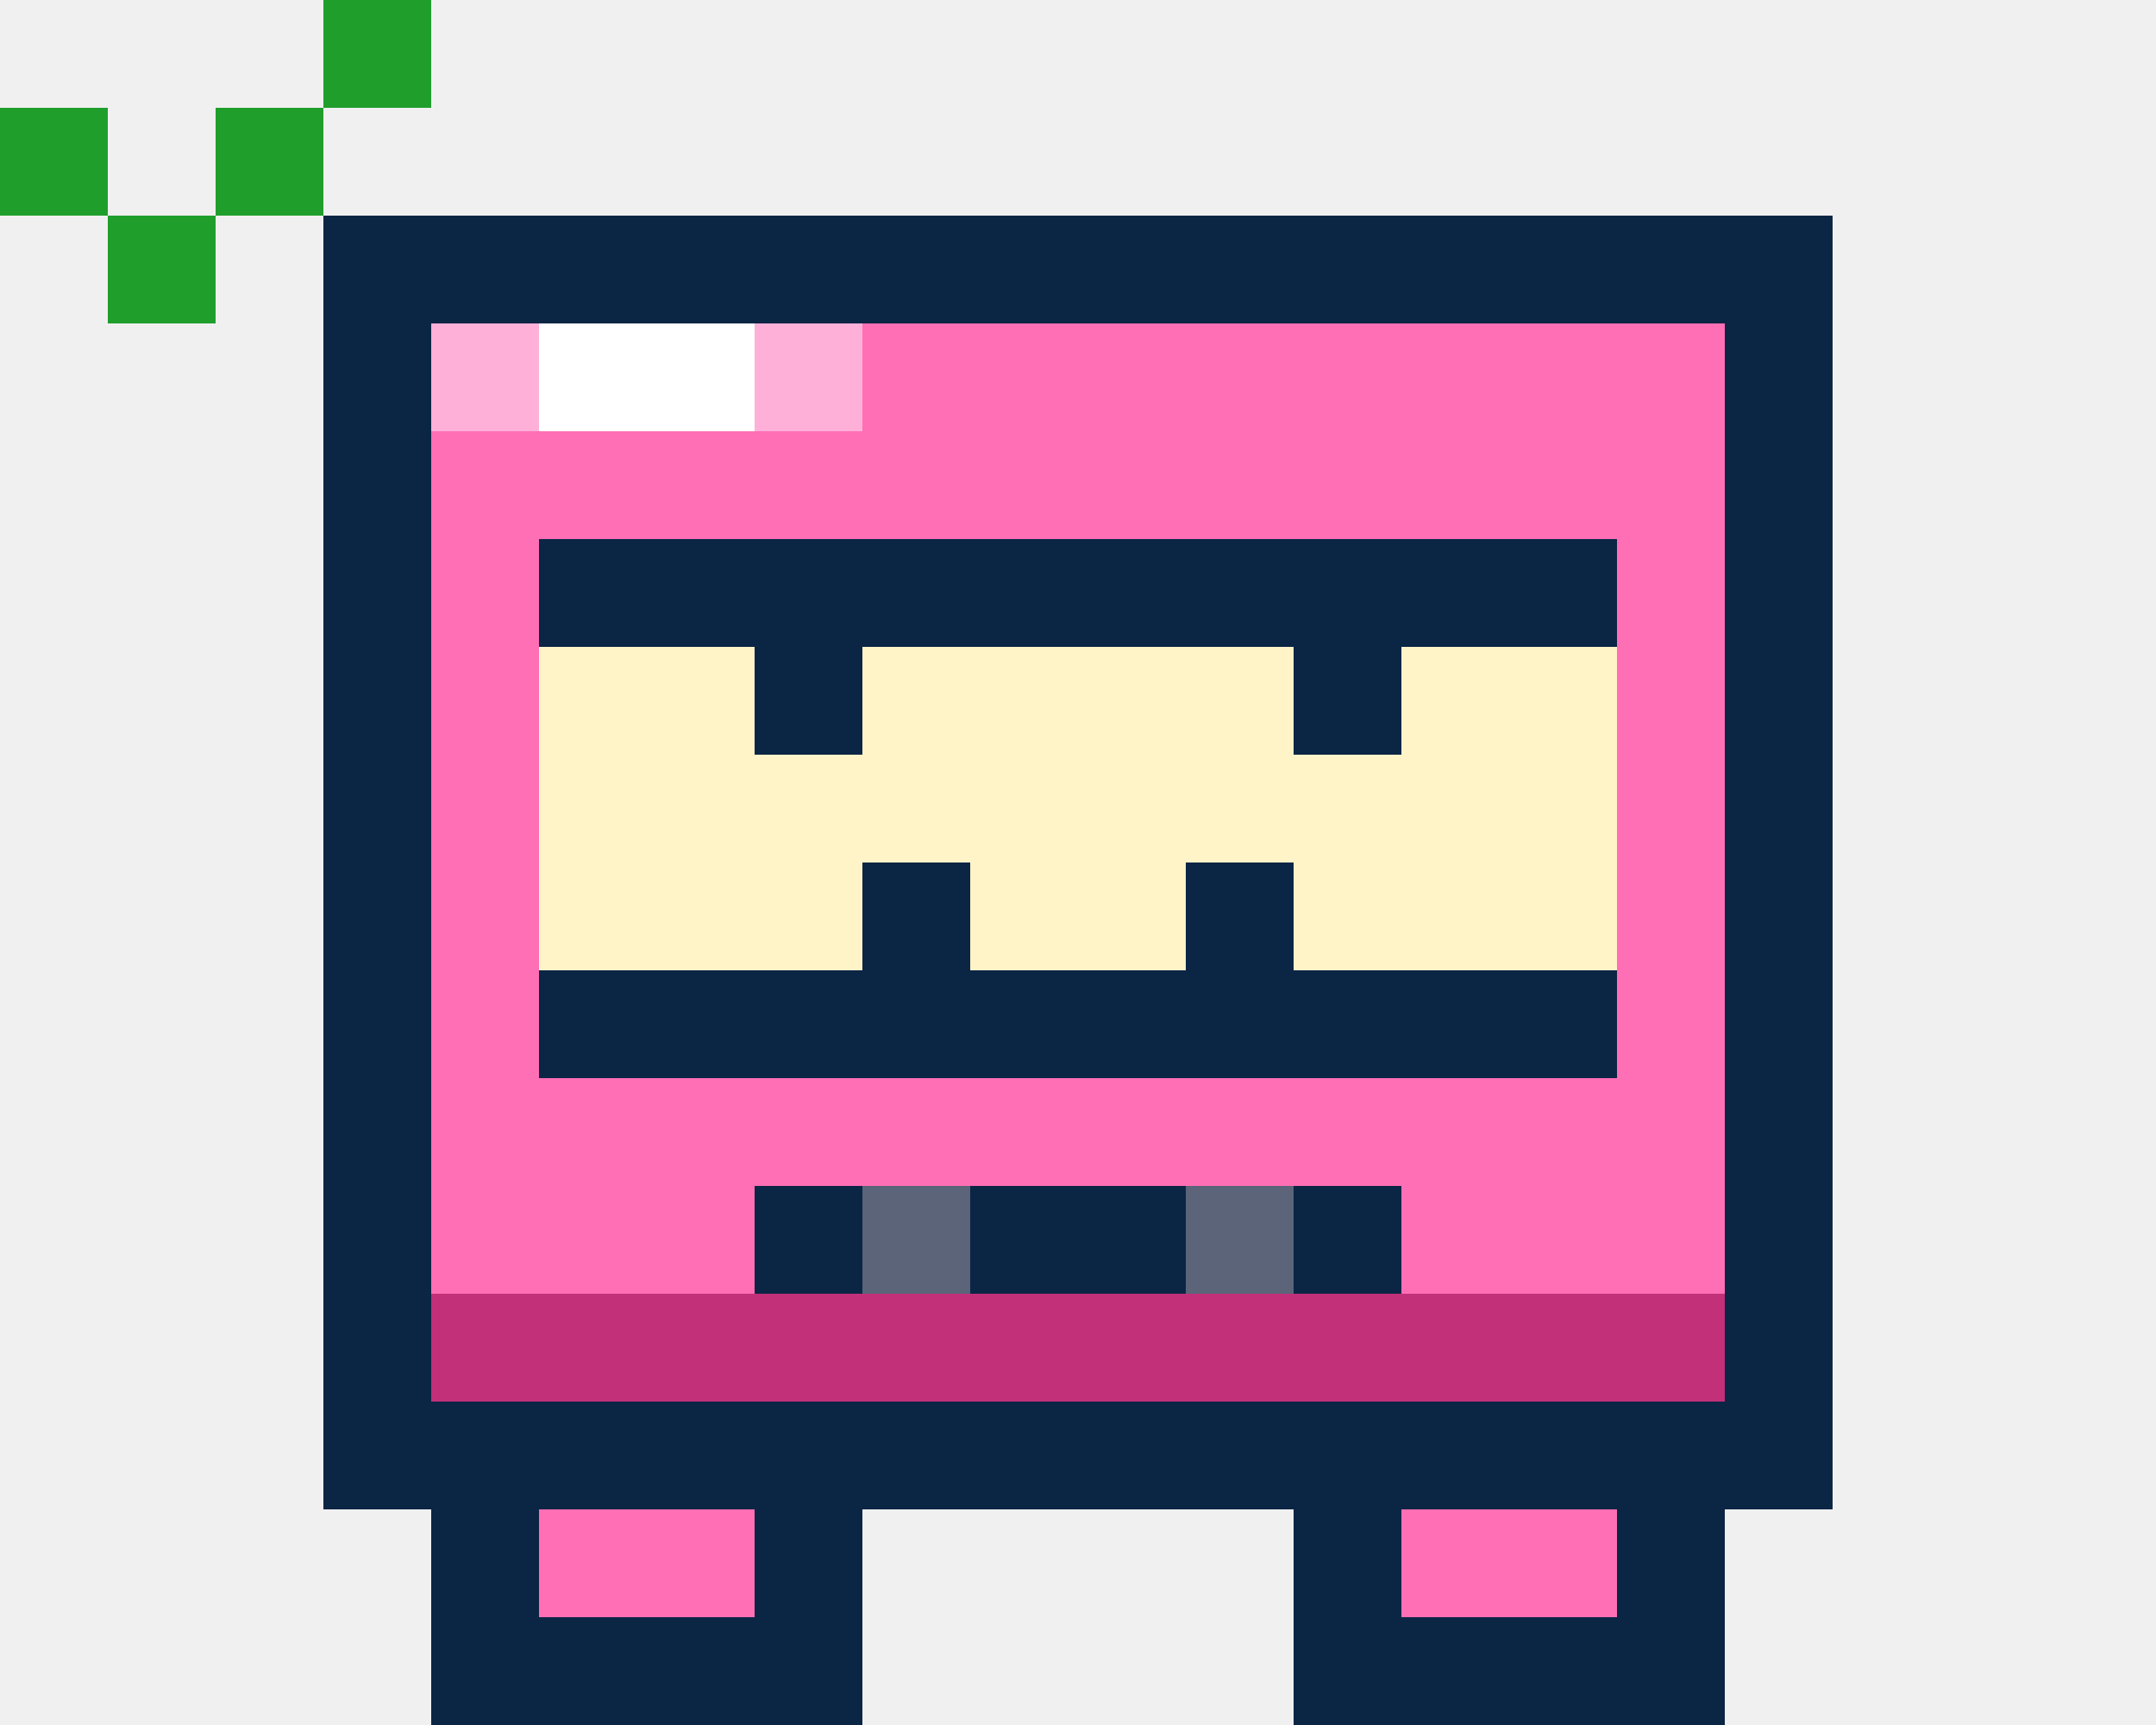
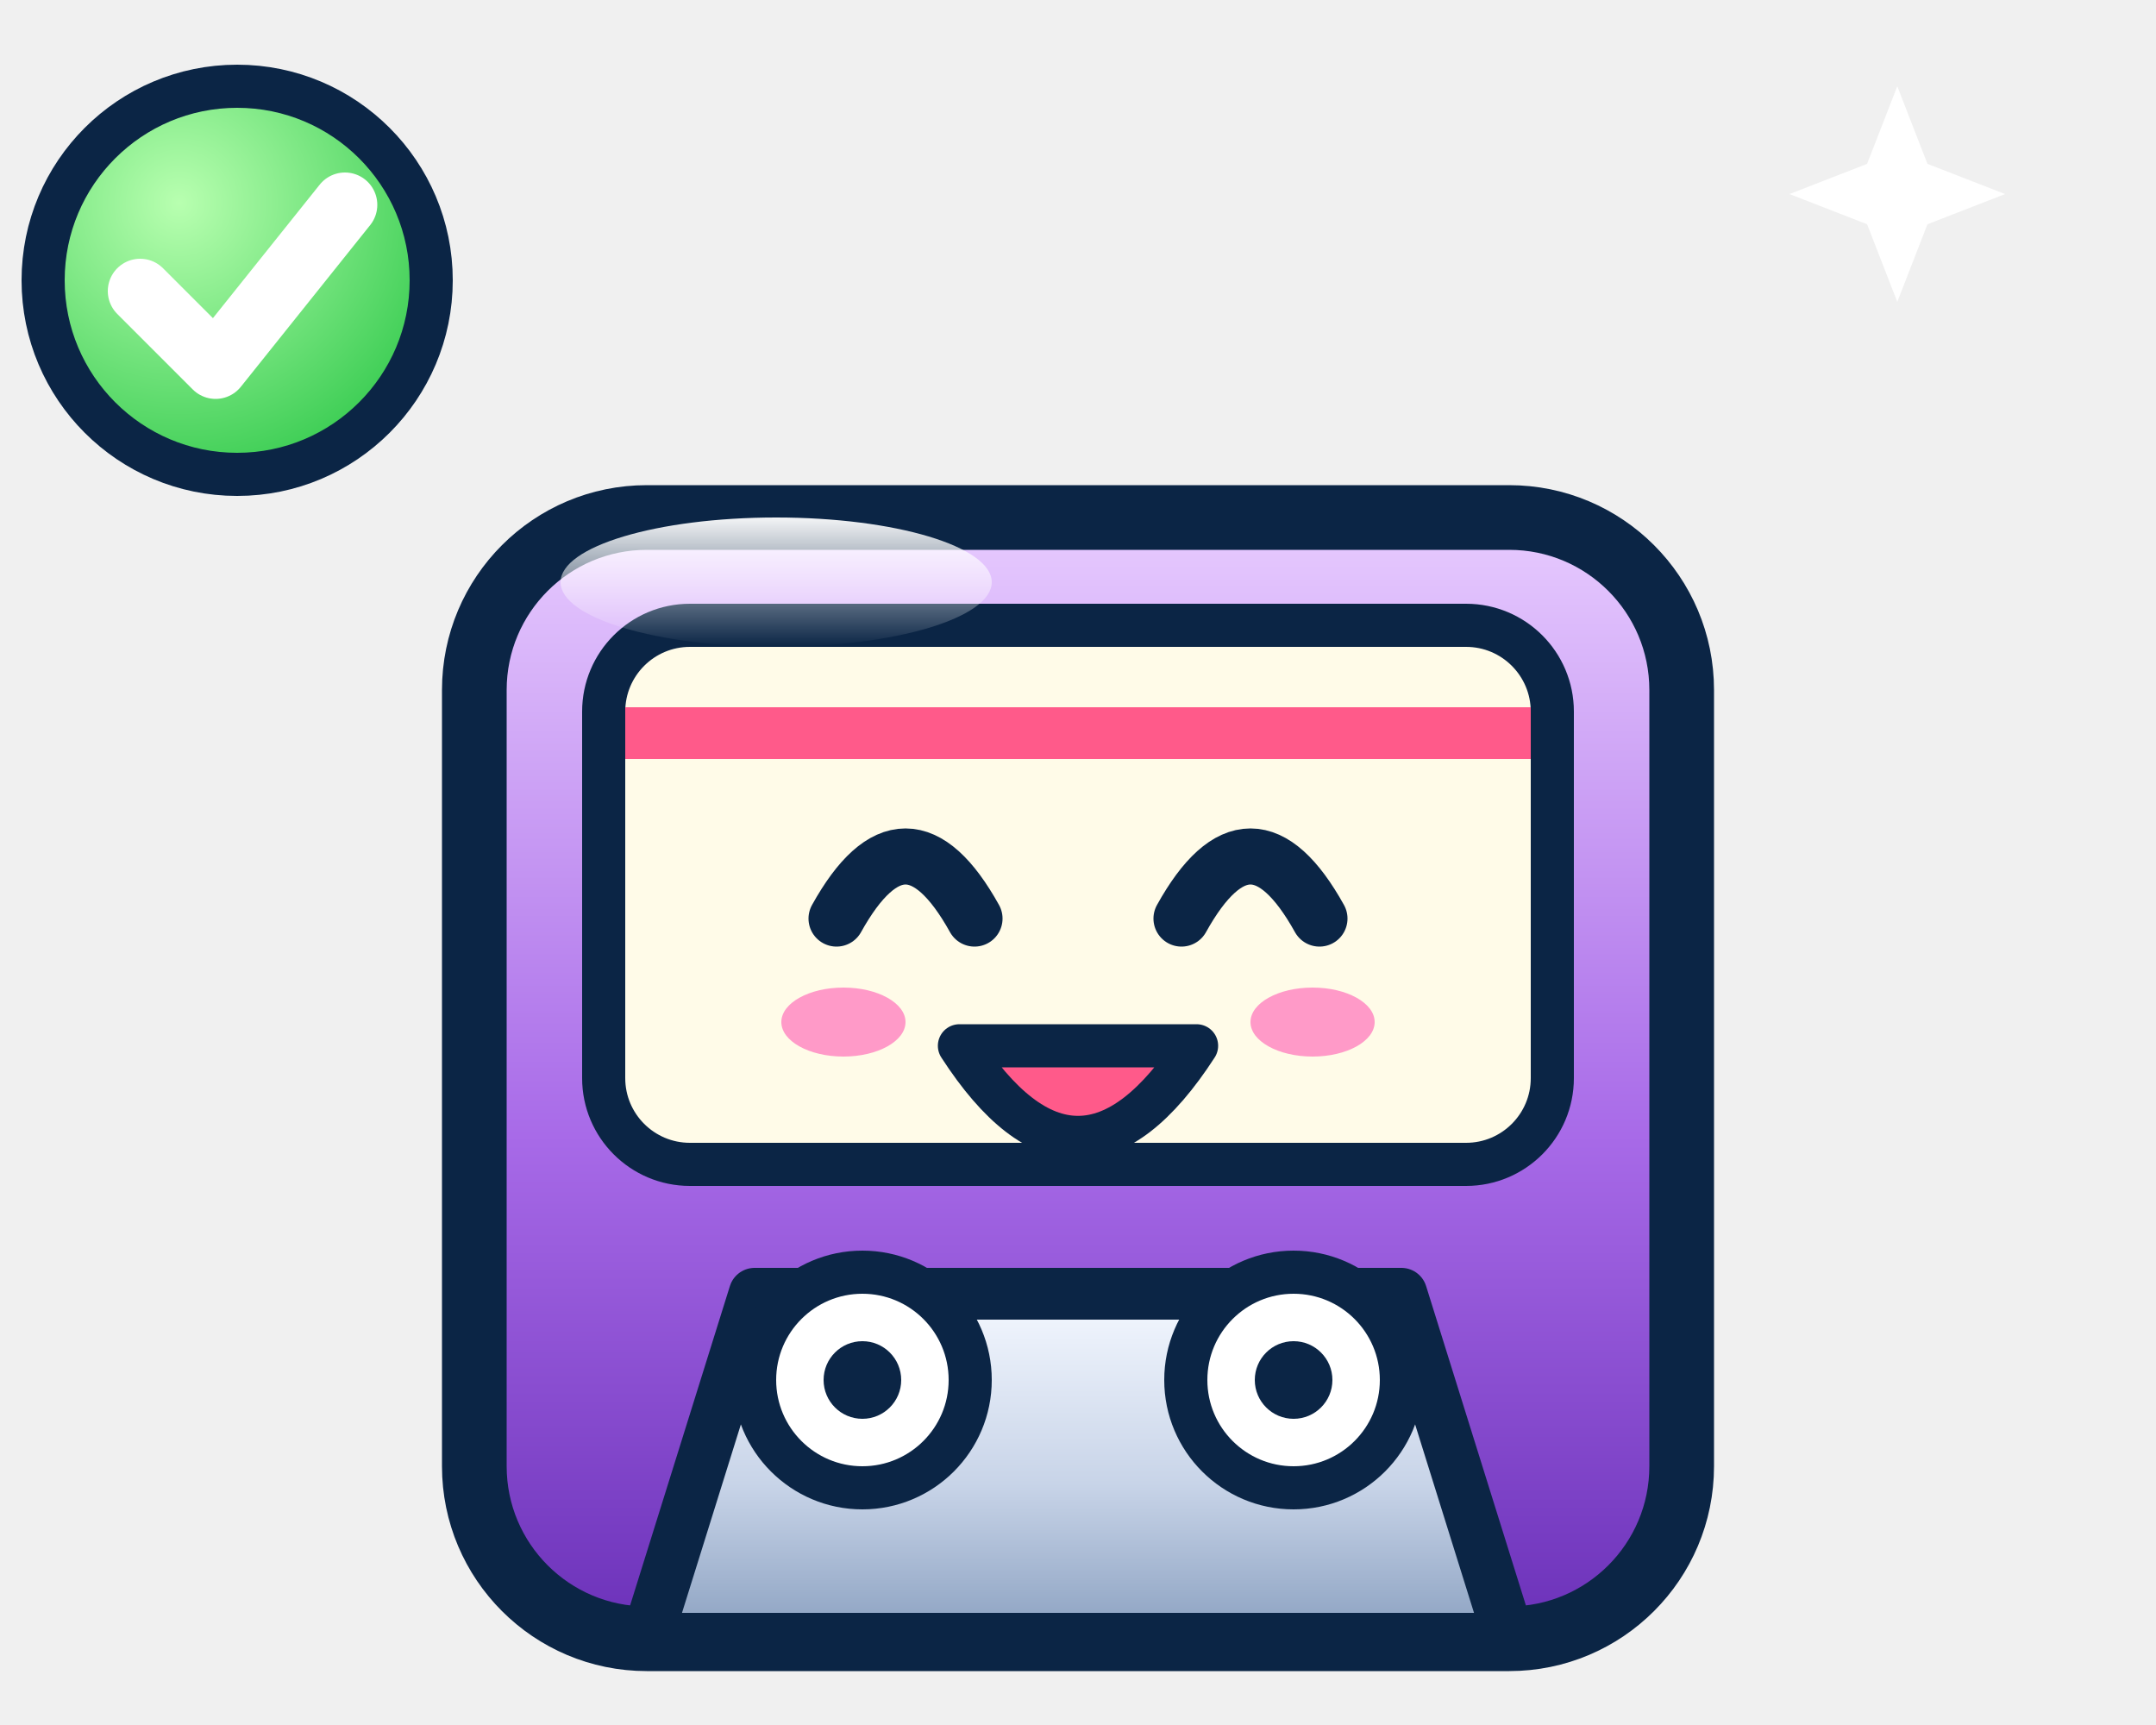
- <svg xmlns="http://www.w3.org/2000/svg" viewBox="0 0 20 16" width="160" height="128" shape-rendering="crispEdges">
-   <rect x="3" y="0" width="1" height="1" fill="#1f9e2c" />
-   <rect x="0" y="1" width="1" height="1" fill="#1f9e2c" />
-   <rect x="2" y="1" width="1" height="1" fill="#1f9e2c" />
-   <rect x="1" y="2" width="1" height="1" fill="#1f9e2c" />
-   <rect x="3" y="2" width="14" height="1" fill="#0b2545" />
-   <rect x="3" y="3" width="1" height="1" fill="#0b2545" />
-   <rect x="4" y="3" width="1" height="1" fill="#ffb0d8" />
-   <rect x="5" y="3" width="2" height="1" fill="#ffffff" />
-   <rect x="7" y="3" width="1" height="1" fill="#ffb0d8" />
-   <rect x="8" y="3" width="8" height="1" fill="#ff6fb5" />
-   <rect x="16" y="3" width="1" height="1" fill="#0b2545" />
-   <rect x="3" y="4" width="1" height="1" fill="#0b2545" />
-   <rect x="4" y="4" width="12" height="1" fill="#ff6fb5" />
-   <rect x="16" y="4" width="1" height="1" fill="#0b2545" />
-   <rect x="3" y="5" width="1" height="1" fill="#0b2545" />
-   <rect x="4" y="5" width="1" height="1" fill="#ff6fb5" />
-   <rect x="5" y="5" width="10" height="1" fill="#0b2545" />
-   <rect x="15" y="5" width="1" height="1" fill="#ff6fb5" />
-   <rect x="16" y="5" width="1" height="1" fill="#0b2545" />
-   <rect x="3" y="6" width="1" height="1" fill="#0b2545" />
-   <rect x="4" y="6" width="1" height="1" fill="#ff6fb5" />
-   <rect x="5" y="6" width="2" height="1" fill="#fff3c8" />
-   <rect x="7" y="6" width="1" height="1" fill="#0b2545" />
-   <rect x="8" y="6" width="4" height="1" fill="#fff3c8" />
-   <rect x="12" y="6" width="1" height="1" fill="#0b2545" />
-   <rect x="13" y="6" width="2" height="1" fill="#fff3c8" />
-   <rect x="15" y="6" width="1" height="1" fill="#ff6fb5" />
-   <rect x="16" y="6" width="1" height="1" fill="#0b2545" />
-   <rect x="3" y="7" width="1" height="1" fill="#0b2545" />
-   <rect x="4" y="7" width="1" height="1" fill="#ff6fb5" />
-   <rect x="5" y="7" width="10" height="1" fill="#fff3c8" />
-   <rect x="15" y="7" width="1" height="1" fill="#ff6fb5" />
-   <rect x="16" y="7" width="1" height="1" fill="#0b2545" />
-   <rect x="3" y="8" width="1" height="1" fill="#0b2545" />
-   <rect x="4" y="8" width="1" height="1" fill="#ff6fb5" />
-   <rect x="5" y="8" width="3" height="1" fill="#fff3c8" />
-   <rect x="8" y="8" width="1" height="1" fill="#0b2545" />
-   <rect x="9" y="8" width="2" height="1" fill="#fff3c8" />
-   <rect x="11" y="8" width="1" height="1" fill="#0b2545" />
-   <rect x="12" y="8" width="3" height="1" fill="#fff3c8" />
-   <rect x="15" y="8" width="1" height="1" fill="#ff6fb5" />
-   <rect x="16" y="8" width="1" height="1" fill="#0b2545" />
-   <rect x="3" y="9" width="1" height="1" fill="#0b2545" />
-   <rect x="4" y="9" width="1" height="1" fill="#ff6fb5" />
-   <rect x="5" y="9" width="10" height="1" fill="#0b2545" />
-   <rect x="15" y="9" width="1" height="1" fill="#ff6fb5" />
-   <rect x="16" y="9" width="1" height="1" fill="#0b2545" />
-   <rect x="3" y="10" width="1" height="1" fill="#0b2545" />
-   <rect x="4" y="10" width="12" height="1" fill="#ff6fb5" />
-   <rect x="16" y="10" width="1" height="1" fill="#0b2545" />
-   <rect x="3" y="11" width="1" height="1" fill="#0b2545" />
-   <rect x="4" y="11" width="3" height="1" fill="#ff6fb5" />
-   <rect x="7" y="11" width="1" height="1" fill="#0b2545" />
-   <rect x="8" y="11" width="1" height="1" fill="#5b6478" />
-   <rect x="9" y="11" width="2" height="1" fill="#0b2545" />
-   <rect x="11" y="11" width="1" height="1" fill="#5b6478" />
-   <rect x="12" y="11" width="1" height="1" fill="#0b2545" />
-   <rect x="13" y="11" width="3" height="1" fill="#ff6fb5" />
-   <rect x="16" y="11" width="1" height="1" fill="#0b2545" />
-   <rect x="3" y="12" width="1" height="1" fill="#0b2545" />
-   <rect x="4" y="12" width="12" height="1" fill="#c2307a" />
-   <rect x="16" y="12" width="1" height="1" fill="#0b2545" />
-   <rect x="3" y="13" width="14" height="1" fill="#0b2545" />
-   <rect x="4" y="14" width="1" height="1" fill="#0b2545" />
-   <rect x="5" y="14" width="2" height="1" fill="#ff6fb5" />
-   <rect x="7" y="14" width="1" height="1" fill="#0b2545" />
-   <rect x="12" y="14" width="1" height="1" fill="#0b2545" />
-   <rect x="13" y="14" width="2" height="1" fill="#ff6fb5" />
-   <rect x="15" y="14" width="1" height="1" fill="#0b2545" />
-   <rect x="4" y="15" width="4" height="1" fill="#0b2545" />
-   <rect x="12" y="15" width="4" height="1" fill="#0b2545" />
+ <svg xmlns="http://www.w3.org/2000/svg" viewBox="0 0 100 80" width="160" height="128">
+   <defs>
+     <linearGradient id="shine" x1="0" y1="0" x2="0" y2="1">
+       <stop offset="0" stop-color="#ffffff" stop-opacity=".95" />
+       <stop offset="1" stop-color="#ffffff" stop-opacity="0" />
+     </linearGradient>
+     <radialGradient id="badge-bad" cx=".35" cy=".3" r=".8">
+       <stop offset="0" stop-color="#ff9ab8" />
+       <stop offset="1" stop-color="#ff2a6d" />
+     </radialGradient>
+     <radialGradient id="badge-good" cx=".35" cy=".3" r=".8">
+       <stop offset="0" stop-color="#b8ffb0" />
+       <stop offset="1" stop-color="#2fc84a" />
+     </radialGradient>
+     <radialGradient id="drop" cx=".35" cy=".3" r=".8">
+       <stop offset="0" stop-color="#d8f0ff" />
+       <stop offset="1" stop-color="#3aa0ff" />
+     </radialGradient>
+     <radialGradient id="bolt" cx=".35" cy=".3" r=".8">
+       <stop offset="0" stop-color="#fff6c0" />
+       <stop offset="1" stop-color="#ffd23a" />
+     </radialGradient>
+     <linearGradient id="mixtape-body" x1="0" y1="0" x2="0" y2="1">
+       <stop offset="0" stop-color="#e8ccff" />
+       <stop offset=".55" stop-color="#a86ae8" />
+       <stop offset="1" stop-color="#6a30b8" />
+     </linearGradient>
+     <linearGradient id="mixtape-low" x1="0" y1="0" x2="0" y2="1">
+       <stop offset="0" stop-color="#f4f8ff" />
+       <stop offset=".55" stop-color="#c8d4e8" />
+       <stop offset="1" stop-color="#8aa0c0" />
+     </linearGradient>
+   </defs>
+   <rect x="22" y="24" width="56" height="52" rx="8" fill="url(#mixtape-body)" stroke="#0b2545" stroke-width="3" stroke-linejoin="round" stroke-linecap="round" />
+   <rect x="28" y="29" width="44" height="25" rx="4" fill="#fffbe8" stroke="#0b2545" stroke-width="2" stroke-linejoin="round" stroke-linecap="round" />
+   <path d="M29 34H71" stroke="#ff5a8a" stroke-width="2.4" />
+   <path d="M30 76L35 60H65L70 76Z" fill="url(#mixtape-low)" stroke="#0b2545" stroke-width="2.4" stroke-linejoin="round" stroke-linecap="round" />
+   <circle cx="40" cy="64" r="5" fill="#ffffff" stroke="#0b2545" stroke-width="2" stroke-linejoin="round" stroke-linecap="round" />
+   <circle cx="60" cy="64" r="5" fill="#ffffff" stroke="#0b2545" stroke-width="2" stroke-linejoin="round" stroke-linecap="round" />
+   <circle cx="40" cy="64" r="1.8" fill="#0b2545" />
+   <circle cx="60" cy="64" r="1.8" fill="#0b2545" />
+   <ellipse cx="36" cy="27" rx="10" ry="3" fill="url(#shine)" />
+   <path d="M38.8 42.6Q42 36.84 45.2 42.6" fill="none" stroke="#0b2545" stroke-width="2.6" stroke-linejoin="round" stroke-linecap="round" />
+   <path d="M54.8 42.6Q58 36.84 61.2 42.6" fill="none" stroke="#0b2545" stroke-width="2.6" stroke-linejoin="round" stroke-linecap="round" />
+   <path d="M44.5 48.5Q50 57 55.5 48.5Z" fill="#ff5a8a" stroke="#0b2545" stroke-width="2" stroke-linejoin="round" stroke-linecap="round" />
+   <ellipse cx="39.12" cy="47.4" rx="2.88" ry="1.6" fill="#ff8ac2" opacity=".85" />
+   <ellipse cx="60.88" cy="47.4" rx="2.88" ry="1.6" fill="#ff8ac2" opacity=".85" />
+   <circle cx="11" cy="13" r="9" fill="url(#badge-good)" stroke="#0b2545" stroke-width="2" stroke-linejoin="round" stroke-linecap="round" />
+   <path d="M6.5 13.5L10 17L16 9.5" fill="none" stroke="#ffffff" stroke-width="3" stroke-linecap="round" stroke-linejoin="round" />
+   <path d="M88 4L89.4 7.6L93 9L89.4 10.4L88 14L86.6 10.4L83 9L86.6 7.6Z" fill="#ffffff" />
</svg>
